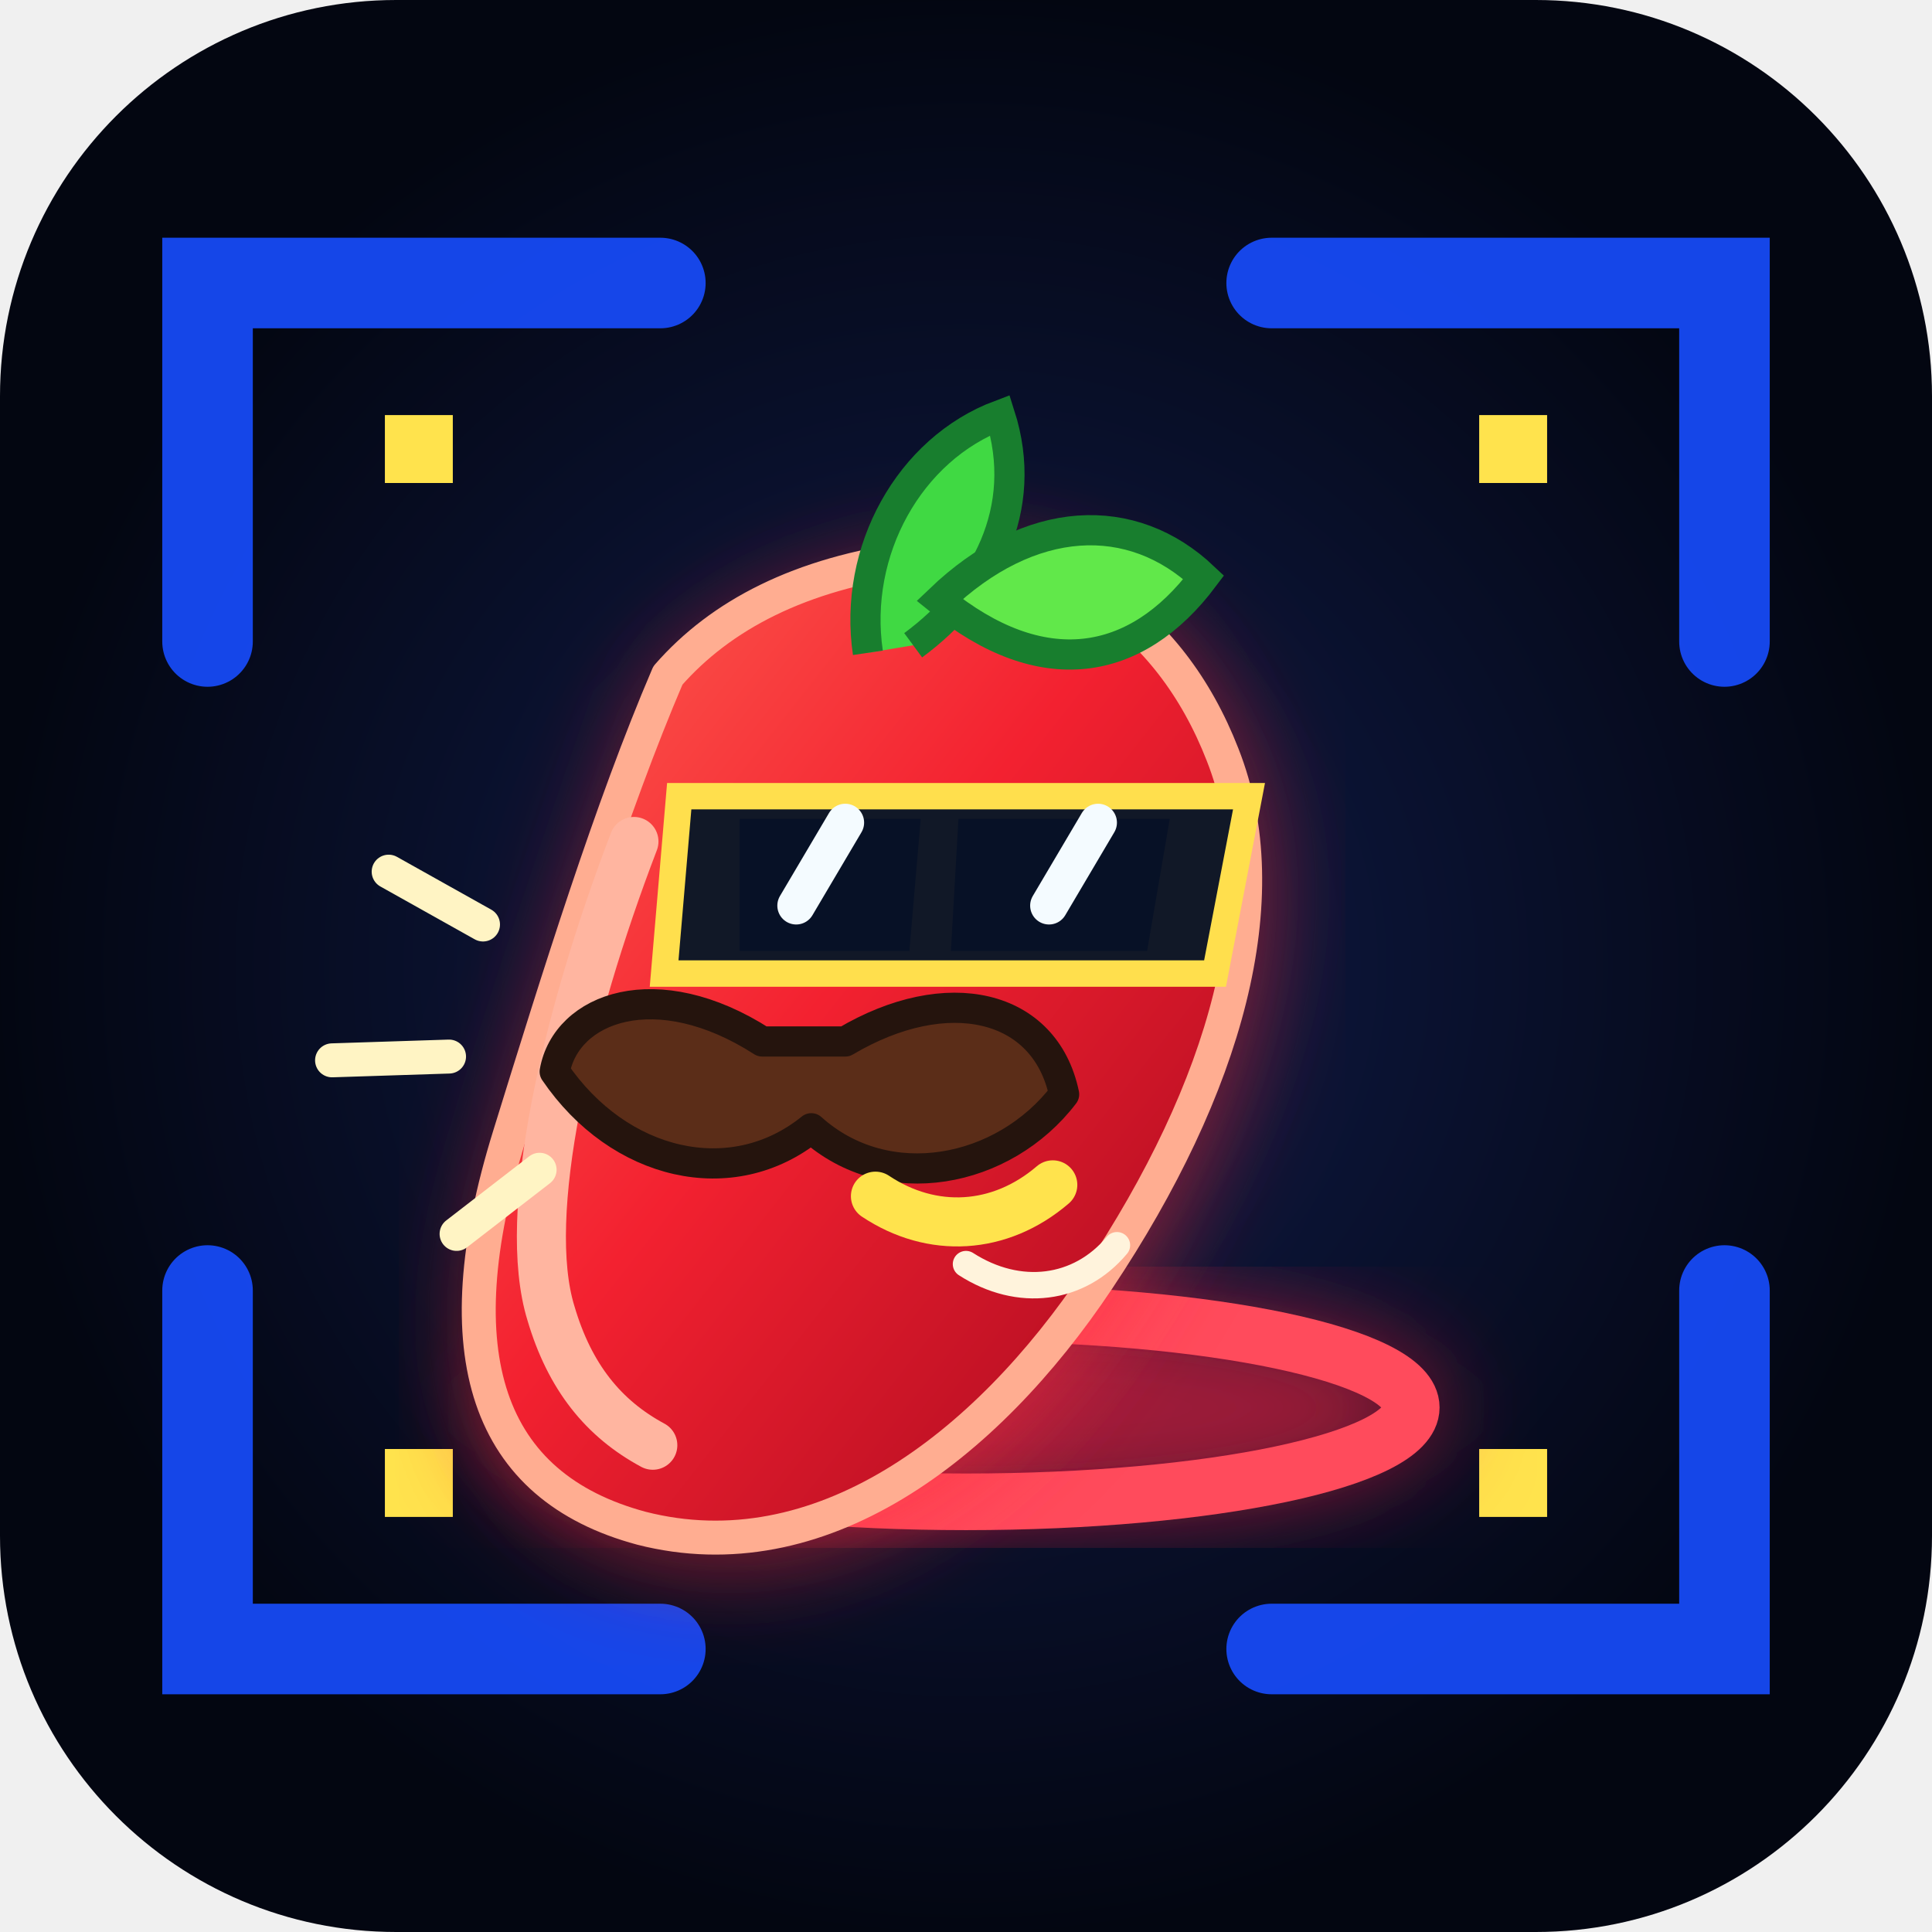
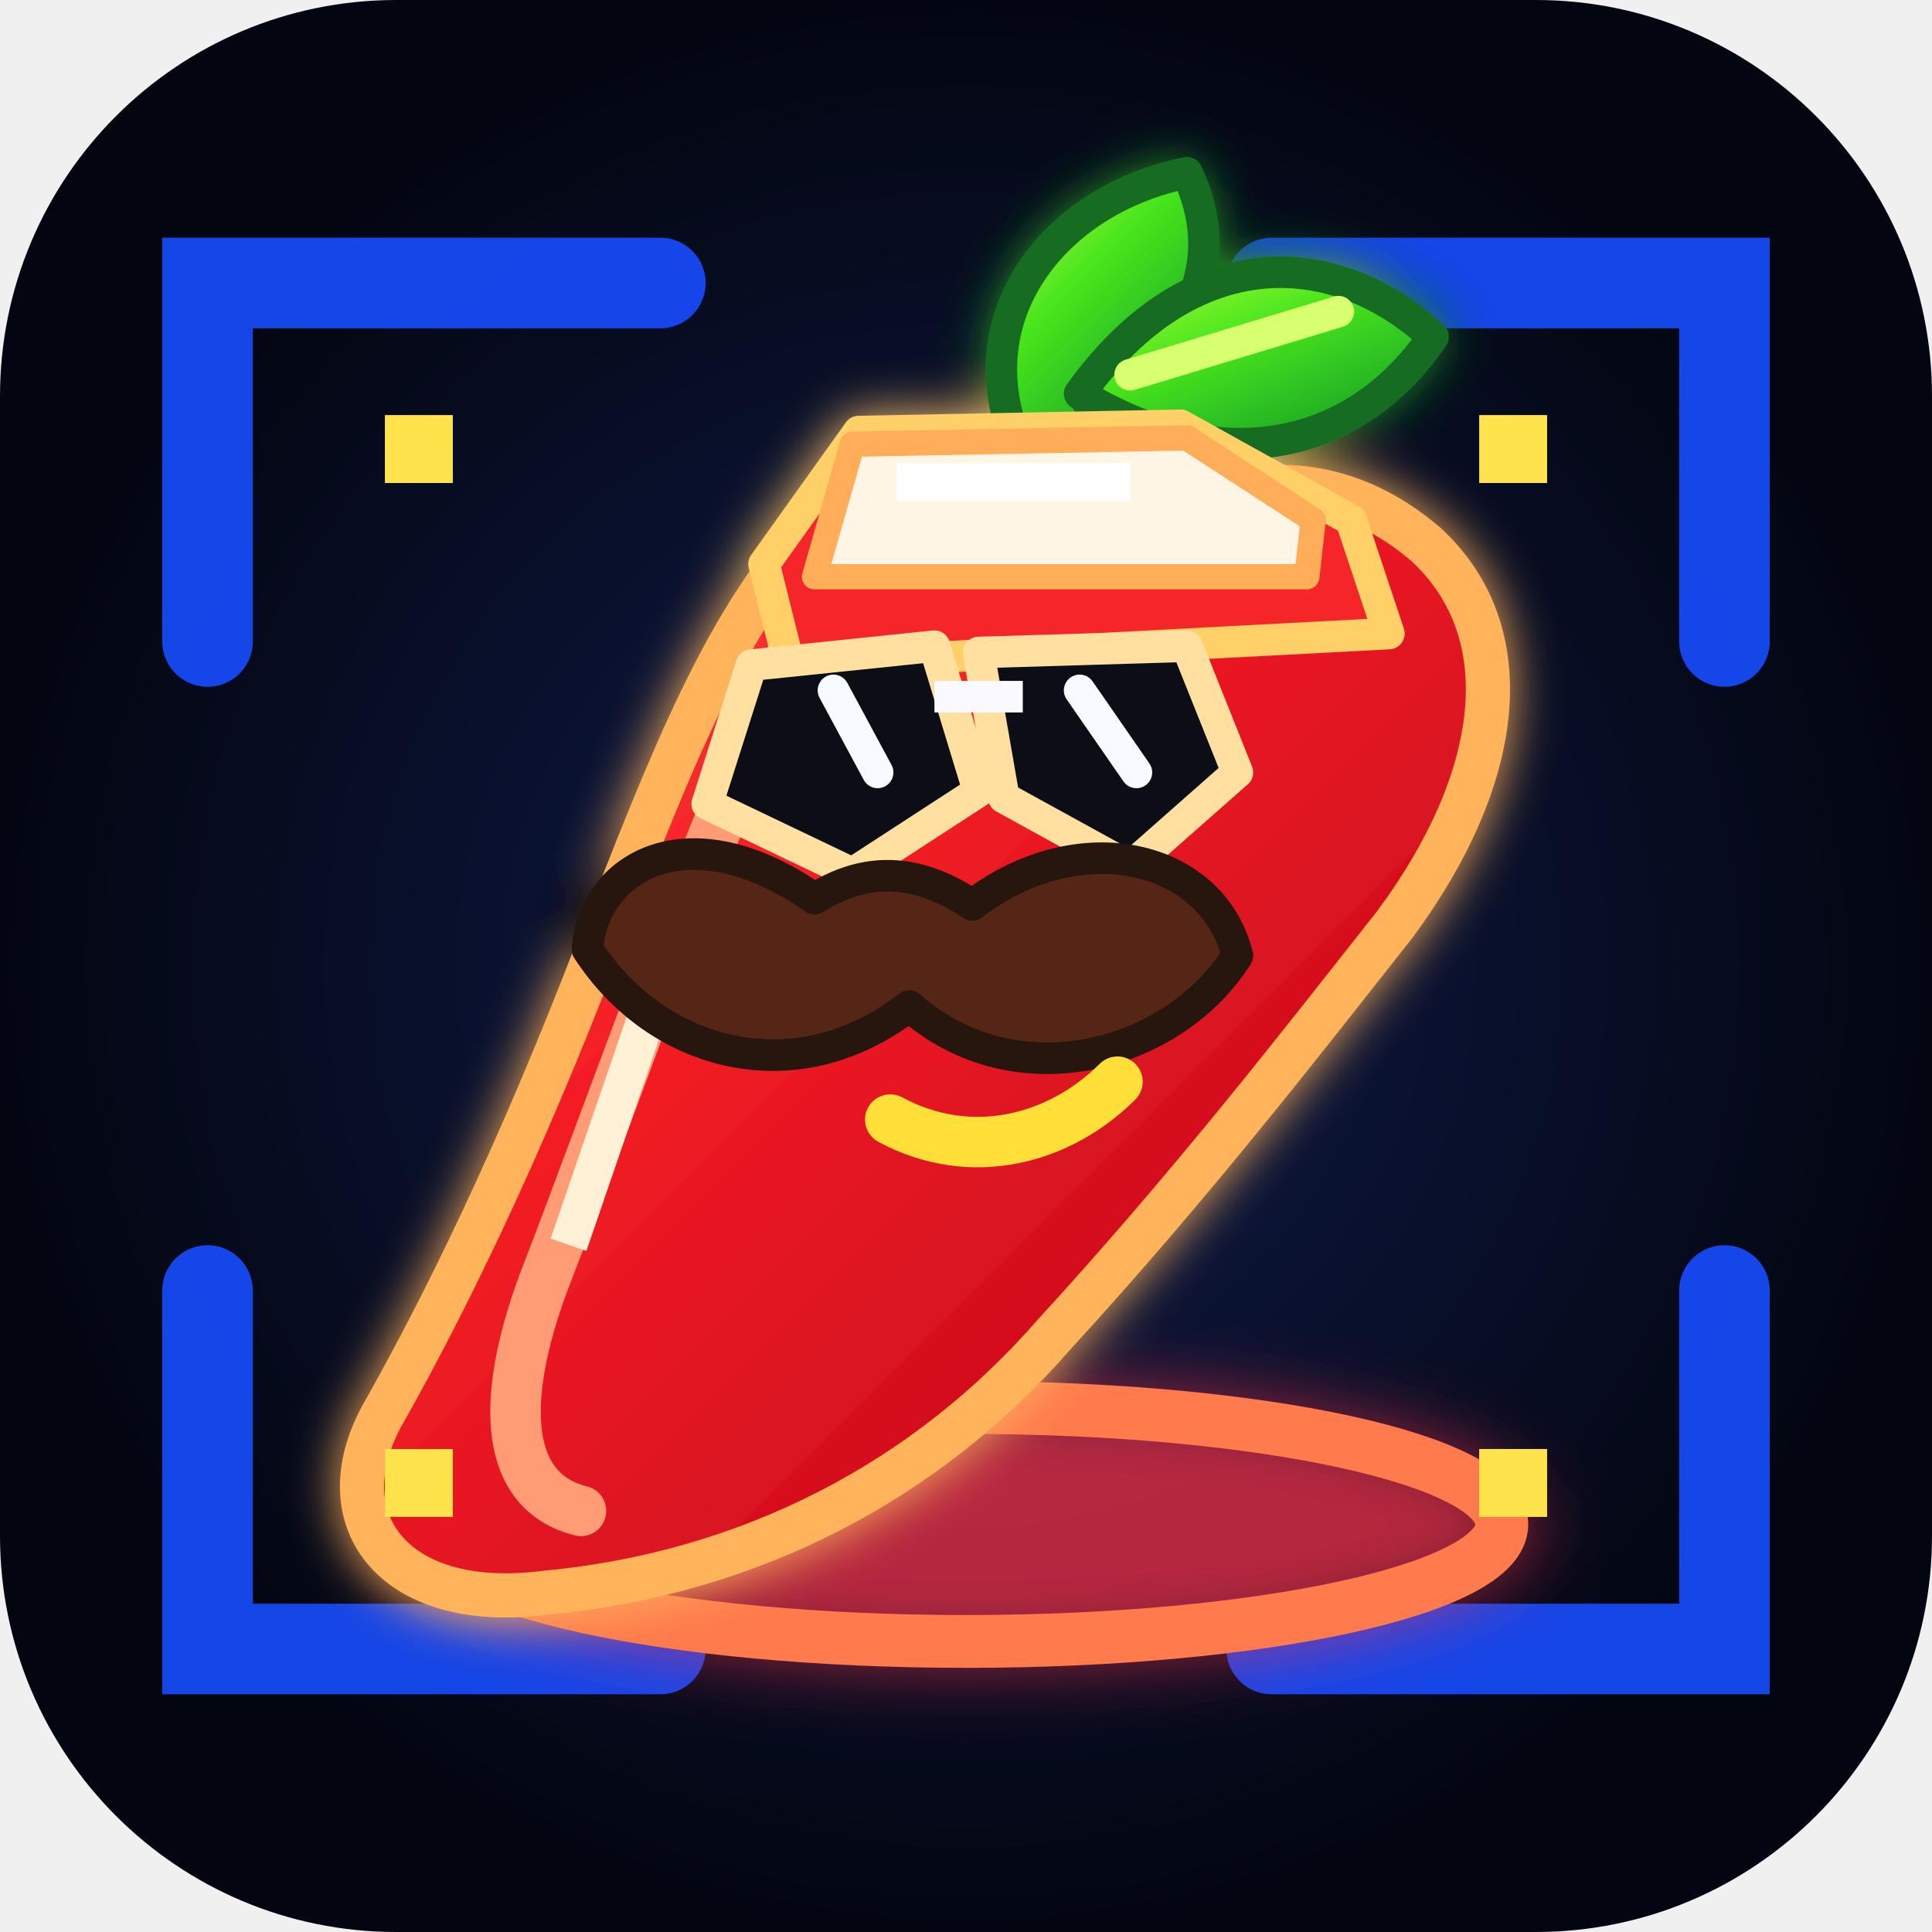
<svg xmlns="http://www.w3.org/2000/svg" viewBox="0 0 512 512">
  <defs>
    <radialGradient id="bg">
      <stop stop-color="#101c4b" />
      <stop offset="1" stop-color="#030611" />
    </radialGradient>
-     <linearGradient id="pep" x1="0" y1="0" x2="1" y2="1">
-       <stop stop-color="#ff6251" />
-       <stop offset=".45" stop-color="#f32130" />
-       <stop offset="1" stop-color="#9e071d" />
-     </linearGradient>
-     <filter id="glow">
-       <feGaussianBlur stdDeviation="13" />
+     <filter id="ringglow" x="-30%" y="-30%" width="160%" height="160%">
+       <feGaussianBlur stdDeviation="10" />
    </filter>
  </defs>
  <rect width="512" height="512" rx="105" fill="url(#bg)" />
  <g fill="none" stroke="#174cff" stroke-width="24" stroke-linecap="round" opacity=".9">
    <path d="M55 170V75h120M337 75h120v95M55 342v95h120M337 437h120v-95" />
  </g>
+   <ellipse cx="256" cy="404" rx="150" ry="36" fill="#ff304a" opacity=".7" filter="url(#ringglow)" />
+   <ellipse cx="256" cy="404" rx="142" ry="31" fill="none" stroke="#ff7a4d" stroke-width="14" />
+   <svg x="72" y="24" width="368" height="435" viewBox="0 0 220 260">
+     <defs>
+       <linearGradient id="pepper" x1="0" y1="0" x2="1" y2="1">
+         <stop stop-color="#ff5145" />
+         <stop offset=".38" stop-color="#f31d24" />
+         <stop offset=".78" stop-color="#c90b1d" />
+         <stop offset="1" stop-color="#8e0718" />
+       </linearGradient>
+       <linearGradient id="leaf" x1="0" y1="0" x2=".8" y2="1">
+         <stop stop-color="#b5ff38" />
+         <stop offset=".45" stop-color="#48e51d" />
+         <stop offset="1" stop-color="#159d28" />
+       </linearGradient>
+       <filter id="neon" x="-35%" y="-35%" width="170%" height="170%">
+         <feGaussianBlur stdDeviation="4" result="blur" />
+         <feMerge>
+           <feMergeNode in="blur" />
+           <feMergeNode in="SourceGraphic" />
+         </feMerge>
+       </filter>
+     </defs>
+     <g filter="url(#neon)" stroke-linejoin="round">
+       <path d="M117 53 C111 34 125 17 145 13 C153 30 142 43 128 52" fill="url(#leaf)" stroke="#176d22" stroke-width="5" />
+       <path d="M128 48 C146 23 169 25 184 39 C171 58 149 61 128 48Z" fill="url(#leaf)" stroke="#176d22" stroke-width="5" />
+       <path d="M136 45 L169 35" stroke="#d7ff70" stroke-width="5" stroke-linecap="round" />
+       <path d="M87 68 C72 83 63 107 52 135 C39 169 27 193 18 209 C8 226 19 241 43 238 C76 235 104 220 124 197 C146 173 163 151 178 132 C195 109 198 86 183 72 C168 59 151 61 137 70 C119 58 101 58 87 68Z" fill="url(#pepper)" stroke="#ffb45b" stroke-width="7" />
+       <path d="M84 86 C69 117 55 158 43 189 C36 208 37 222 49 225" fill="none" stroke="#ff9c75" stroke-width="8" stroke-linecap="round" />
+       <path d="M60 145 L48 180" stroke="#fff1d6" stroke-width="6" stroke-linecap="square" />
+       <path d="M78 75 L93 54 L144 53 L171 68 L177 86 L82 91Z" fill="#f5282c" stroke="#ffcf68" stroke-width="5" />
+       <path d="M92 56 L145 55 L165 68 L164 77 L86 77Z" fill="#fff5e5" stroke="#ffad58" stroke-width="4" />
+       <path d="M99 62 L136 62" stroke="#ffffff" stroke-width="6" />
+       <path d="M76 91 L105 88 L112 111 L92 124 L69 113Z" fill="#080d18" stroke="#ffe0a0" stroke-width="5" />
+       <path d="M112 89 L145 88 L153 108 L136 123 L116 112Z" fill="#080d18" stroke="#ffe0a0" stroke-width="5" />
+       <path d="M105 96 L119 96" stroke="#f9f9ff" stroke-width="5" />
+       <path d="M89 95 L96 108 M128 95 L137 108" stroke="#f7fbff" stroke-width="5" stroke-linecap="round" />
+       <path d="M86 128 C66 114 51 123 50 136 C61 153 83 159 101 145 C118 160 143 153 153 137 C149 121 128 116 111 129 C102 123 94 123 86 128Z" fill="#542812" stroke="#27140d" stroke-width="5" />
+       <path d="M98 163 C111 170 125 166 134 157" fill="none" stroke="#ffdf39" stroke-width="8" stroke-linecap="round" />
+     </g>
+   </svg>
  <g fill="#ffe34d">
    <rect x="102" y="110" width="18" height="18" />
    <rect x="392" y="110" width="18" height="18" />
    <rect x="102" y="384" width="18" height="18" />
    <rect x="392" y="384" width="18" height="18" />
  </g>
-   <ellipse cx="256" cy="373" rx="126" ry="31" fill="#ff233f" opacity=".6" filter="url(#glow)" />
-   <ellipse cx="256" cy="373" rx="118" ry="25" fill="none" stroke="#ff4b5c" stroke-width="15" />
-   <g transform="translate(0 3)">
-     <path d="M174 180c-12 35-27 78-39 119-20 65-3 103 42 111 49 9 94-24 122-70 32-51 45-101 31-140-14-39-46-60-85-54-34 5-56 18-71 34Z" fill="#ff2c37" opacity=".55" filter="url(#glow)" />
-     <path d="M177 176c-15 35-29 80-42 122-18 58-6 93 35 104 47 12 91-21 121-66 34-51 48-101 33-139-14-36-44-57-82-52-30 4-51 15-65 31Z" fill="url(#pep)" stroke="#ffad91" stroke-width="9" stroke-linejoin="round" />
-     <path d="M168 220c-18 47-30 99-22 125 5 17 14 28 27 35" fill="none" stroke="#ffb5a0" stroke-width="13" stroke-linecap="round" />
-     <path d="M230 170c-4-27 11-54 35-63 8 25-4 47-23 61" fill="#40d943" stroke="#187e2e" stroke-width="8" />
-     <path d="M249 156c24-23 51-24 70-6-18 24-43 28-70 6Z" fill="#61e84a" stroke="#187e2e" stroke-width="8" />
-     <path d="M180 208h151l-9 47H176Z" fill="#111827" stroke="#ffdf4d" stroke-width="7" />
-     <path d="M196 214h48l-3 35h-45Z" fill="#071126" />
-     <path d="M254 214h56l-6 35h-52Z" fill="#071126" />
-     <path d="M224 215l-13 22M291 215l-13 22" stroke="#f4fbff" stroke-width="10" stroke-linecap="round" />
-     <path d="M202 273c-28-18-52-9-55 8 17 25 47 32 68 15 20 18 51 12 67-9-5-24-31-30-58-14Z" fill="#5b2d18" stroke="#25140d" stroke-width="8" stroke-linejoin="round" />
-     <path d="M232 314c15 10 33 9 47-3" fill="none" stroke="#ffe34d" stroke-width="13" stroke-linecap="round" />
-     <path d="M256 332c14 9 30 7 40-5" fill="none" stroke="#fff3dc" stroke-width="7" stroke-linecap="round" />
-   </g>
-   <g stroke="#fff4c4" stroke-width="9" stroke-linecap="round">
-     <path d="M128 245l-25-14M119 280l-31 1M143 310l-22 17" />
-   </g>
</svg>
